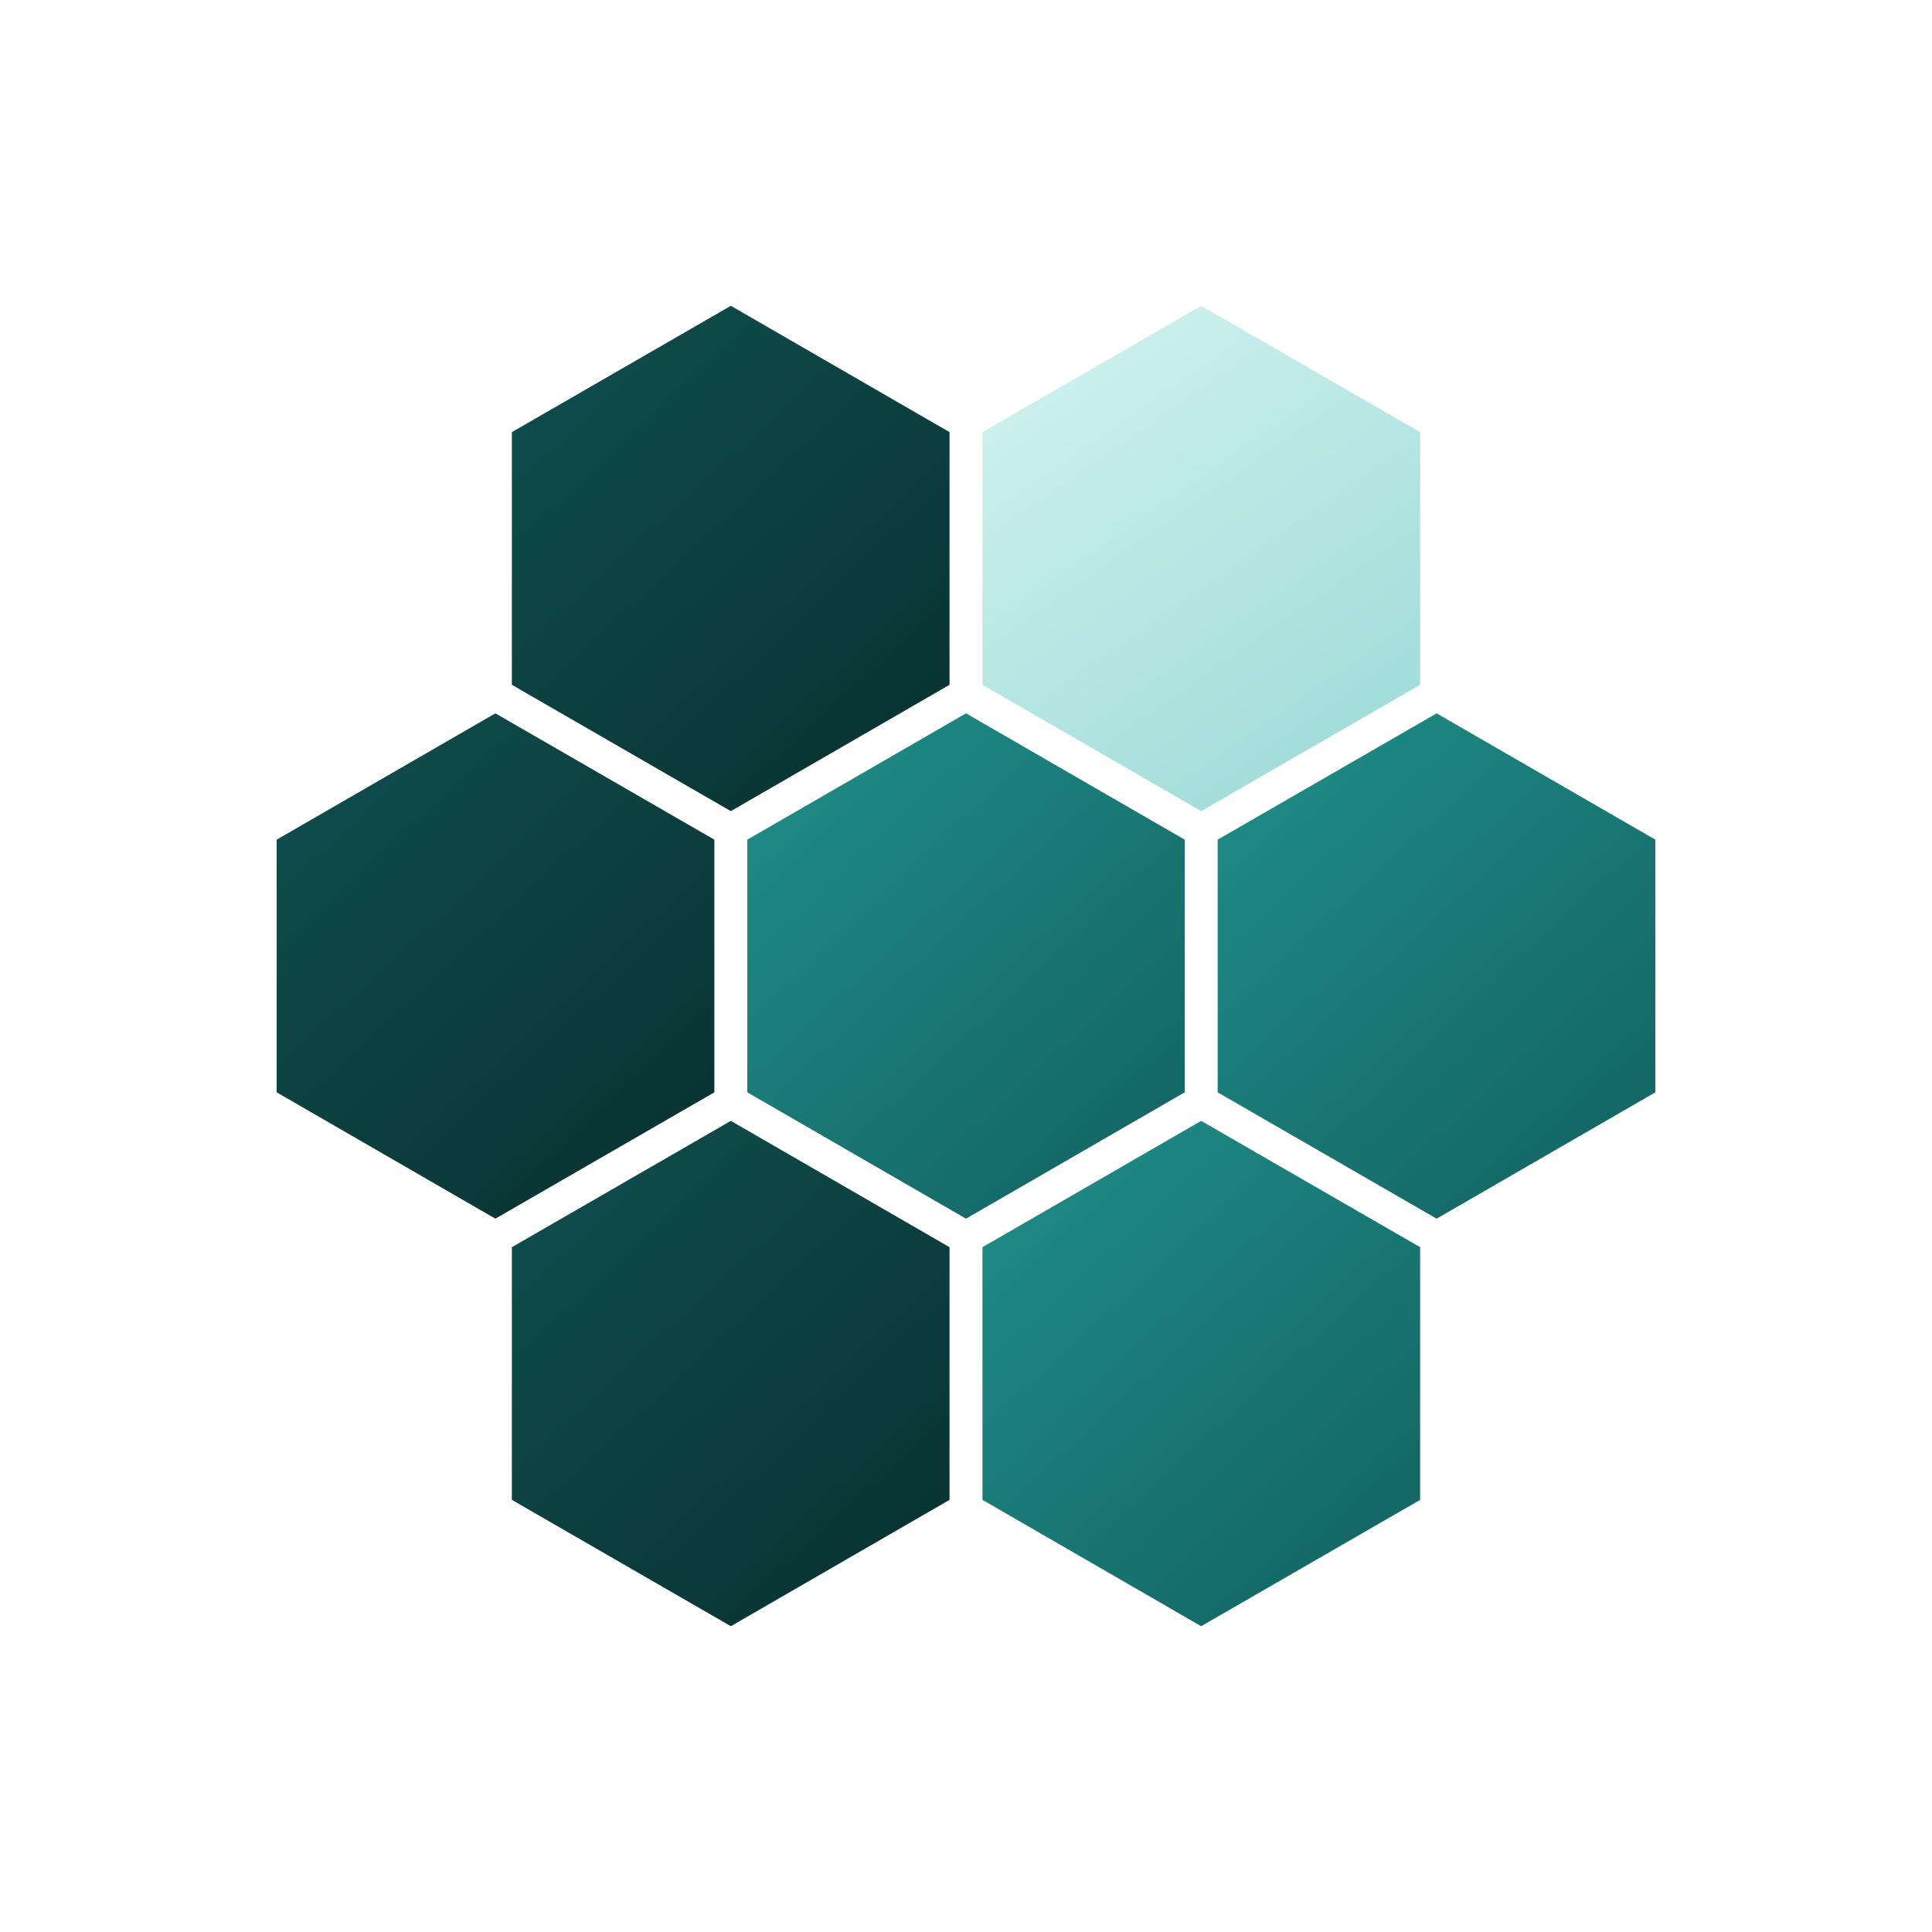
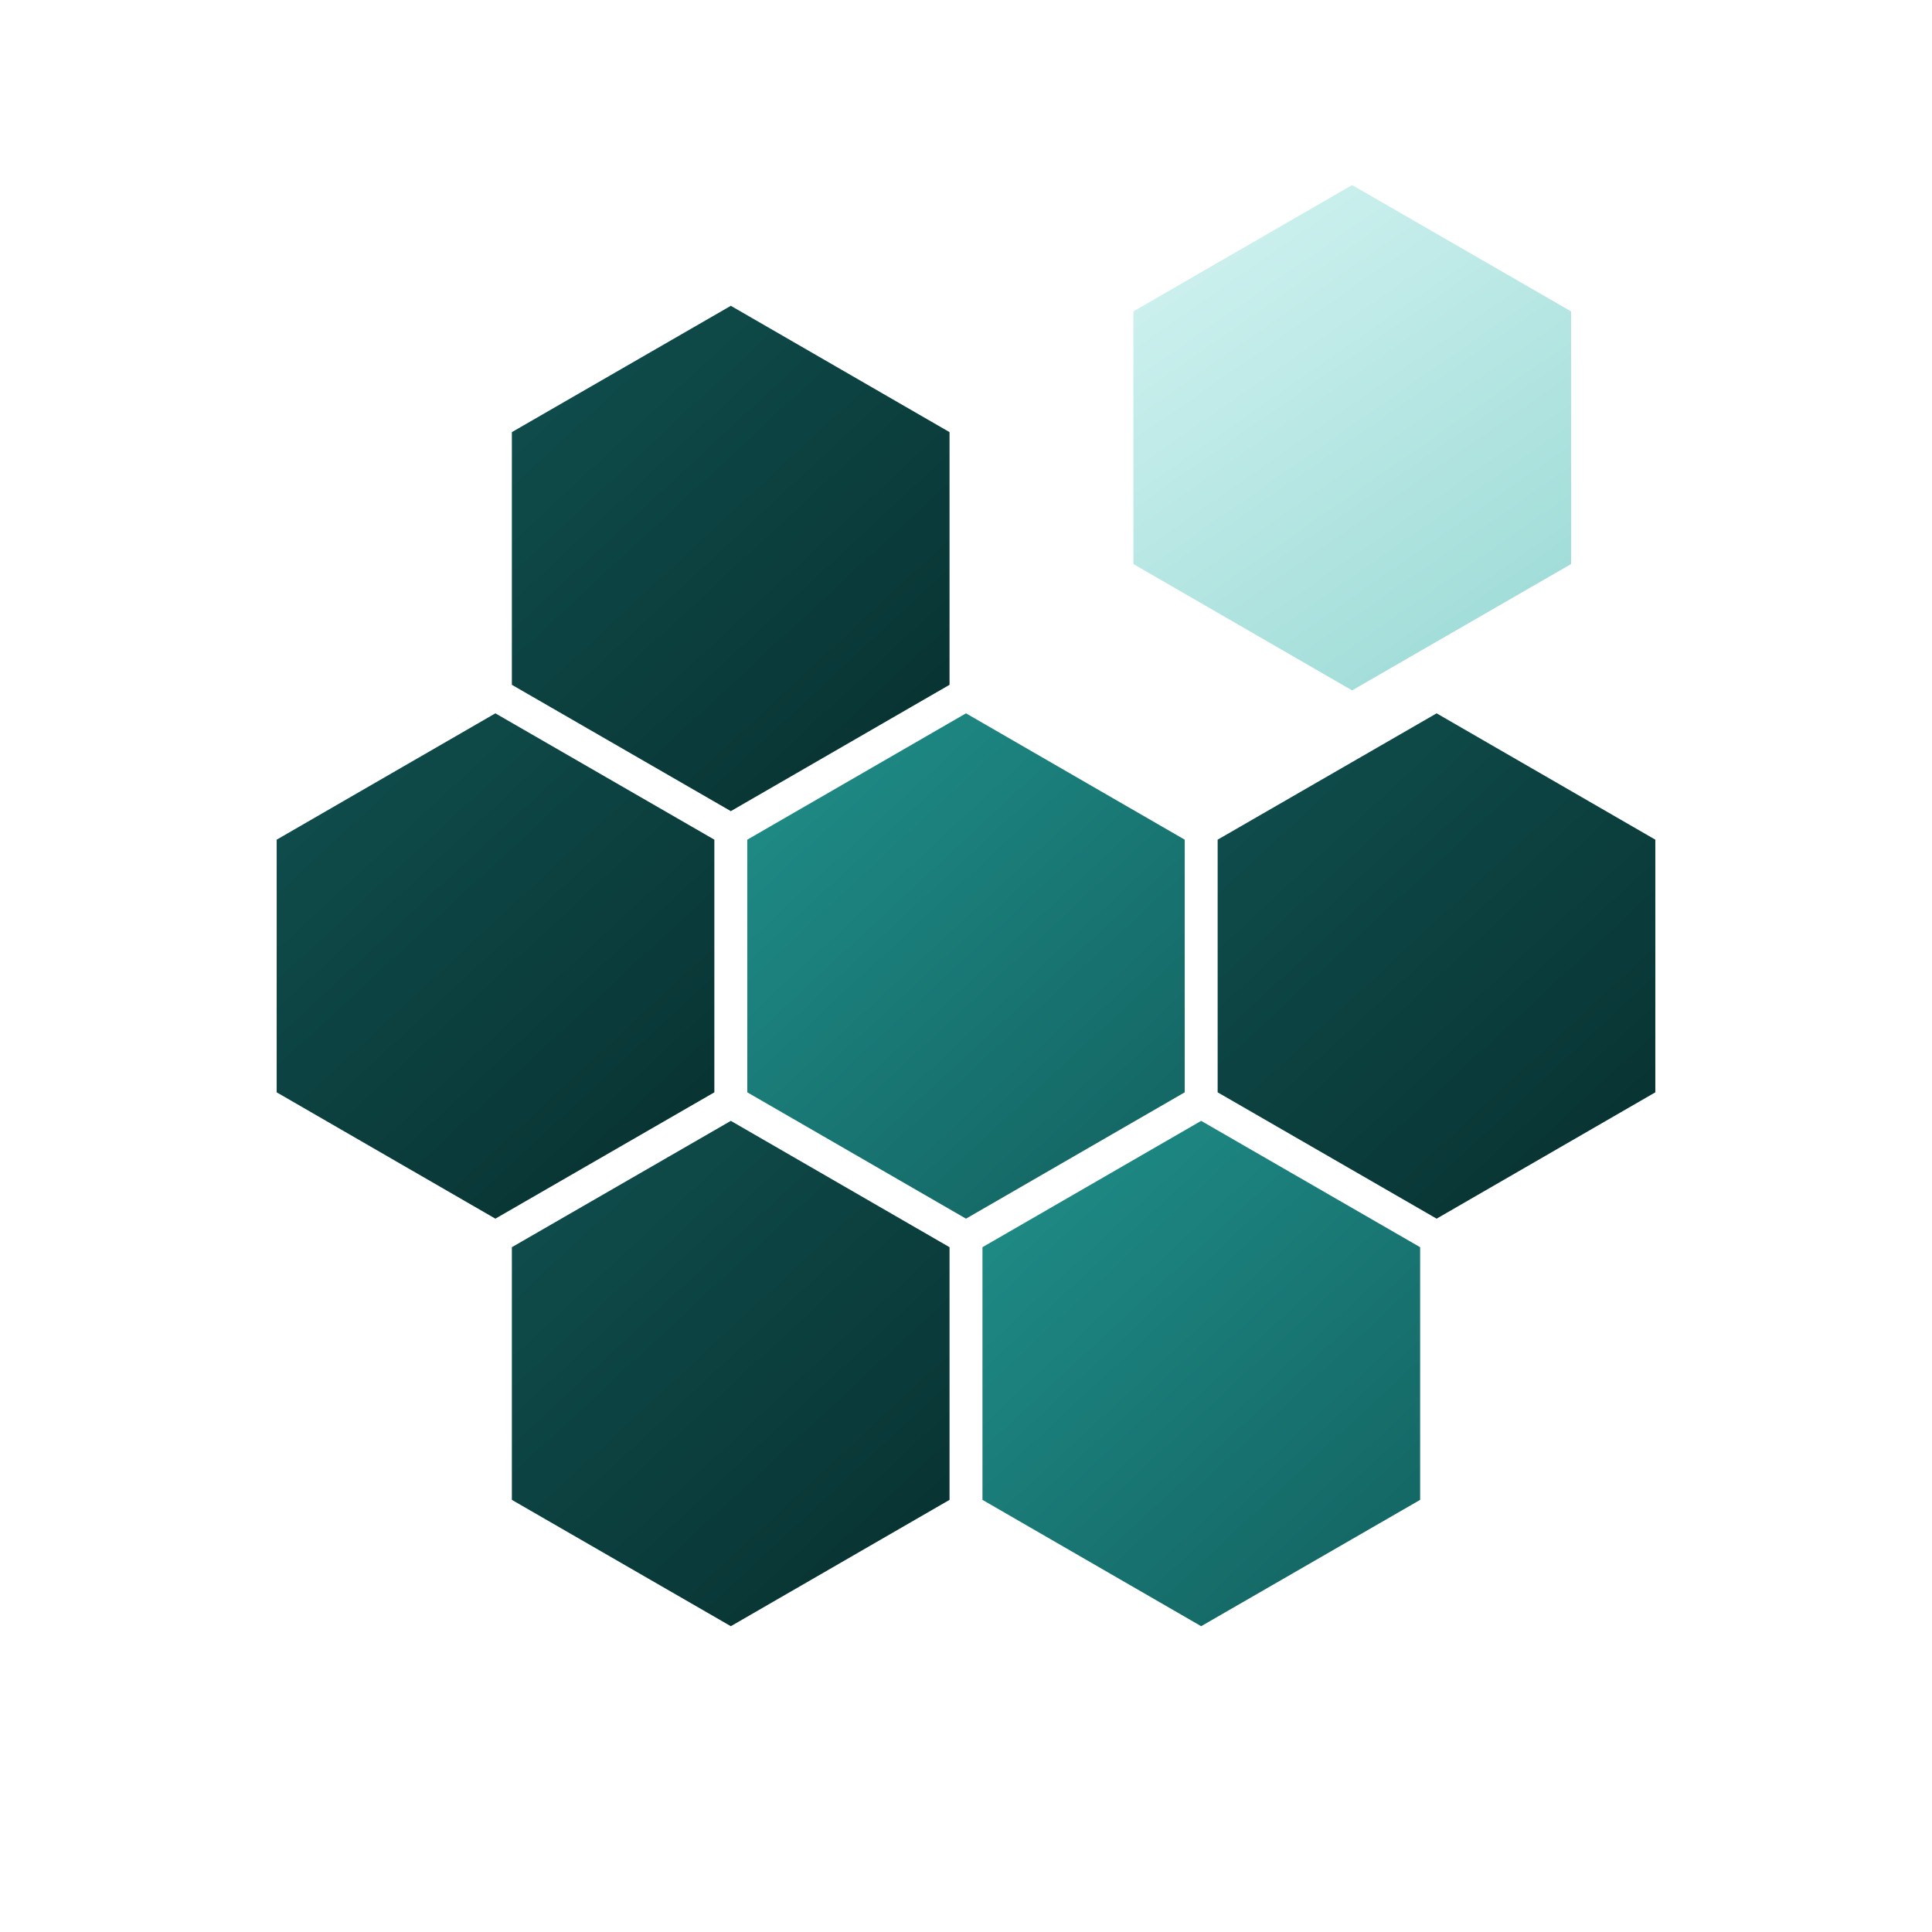
<svg xmlns="http://www.w3.org/2000/svg" viewBox="0 0 64 64">
  <defs>
    <linearGradient id="teal-1" x1="0" y1="0" x2="0.6" y2="1">
      <stop offset="0%" stop-color="#d4f4f2" />
      <stop offset="100%" stop-color="#a2ddd9" />
    </linearGradient>
    <linearGradient id="teal-2" x1="0" y1="0" x2="0.6" y2="1">
      <stop offset="0%" stop-color="#5fc9c4" />
      <stop offset="100%" stop-color="#34998f" />
    </linearGradient>
    <linearGradient id="teal-3" x1="0.2" y1="0" x2="1" y2="1">
      <stop offset="0%" stop-color="#1f8b86" />
      <stop offset="100%" stop-color="#12615f" />
    </linearGradient>
    <linearGradient id="teal-4" x1="0.2" y1="0" x2="1" y2="1">
      <stop offset="0%" stop-color="#0f4d4c" />
      <stop offset="100%" stop-color="#07302f" />
    </linearGradient>
  </defs>
  <polygon points="32,23 39.79,27.5 39.79,36.5 32,41 24.21,36.5 24.21,27.5" fill="url(#teal-3)" transform="translate(32 32) scale(0.93) translate(-32 -32)" />
  <polygon points="16.41,23 24.21,27.5 24.21,36.5 16.41,41 8.62,36.5 8.62,27.5" fill="url(#teal-4)" transform="translate(16.41 32) scale(0.93) translate(-16.41 -32)" />
-   <polygon points="47.59,23 55.38,27.5 55.38,36.5 47.59,41 39.79,36.5 39.79,27.5" fill="url(#teal-3)" transform="translate(47.59 32) scale(0.93) translate(-47.59 -32)" />
+   <polygon points="47.59,23 55.38,27.5 55.38,36.5 47.59,41 39.79,36.5 39.79,27.5" fill="url(#teal-4)" transform="translate(47.59 32) scale(0.93) translate(-47.59 -32)" />
  <polygon points="24.21,9.5 32,14 32,23 24.21,27.5 16.41,23 16.41,14" fill="url(#teal-4)" transform="translate(24.21 18.5) scale(0.93) translate(-24.21 -18.5)" />
-   <polygon points="39.79,9.5 47.59,14 47.59,23 39.79,27.5 32,23 32,14" fill="url(#teal-1)" transform="translate(39.79 18.5) scale(0.93) translate(-39.79 -18.5)" />
+   <polygon points="44.79,5.5 52.59,10 52.59,19 44.79,23.5 37,19 37,10" fill="url(#teal-1)" transform="translate(44.79 14.5) scale(0.93) translate(-44.79 -14.5)" />
  <polygon points="24.21,36.5 32,41 32,50 24.21,54.5 16.41,50 16.41,41" fill="url(#teal-4)" transform="translate(24.21 45.5) scale(0.93) translate(-24.21 -45.5)" />
  <polygon points="39.79,36.5 47.59,41 47.59,50 39.79,54.5 32,50 32,41" fill="url(#teal-3)" transform="translate(39.79 45.5) scale(0.93) translate(-39.79 -45.5)" />
</svg>
